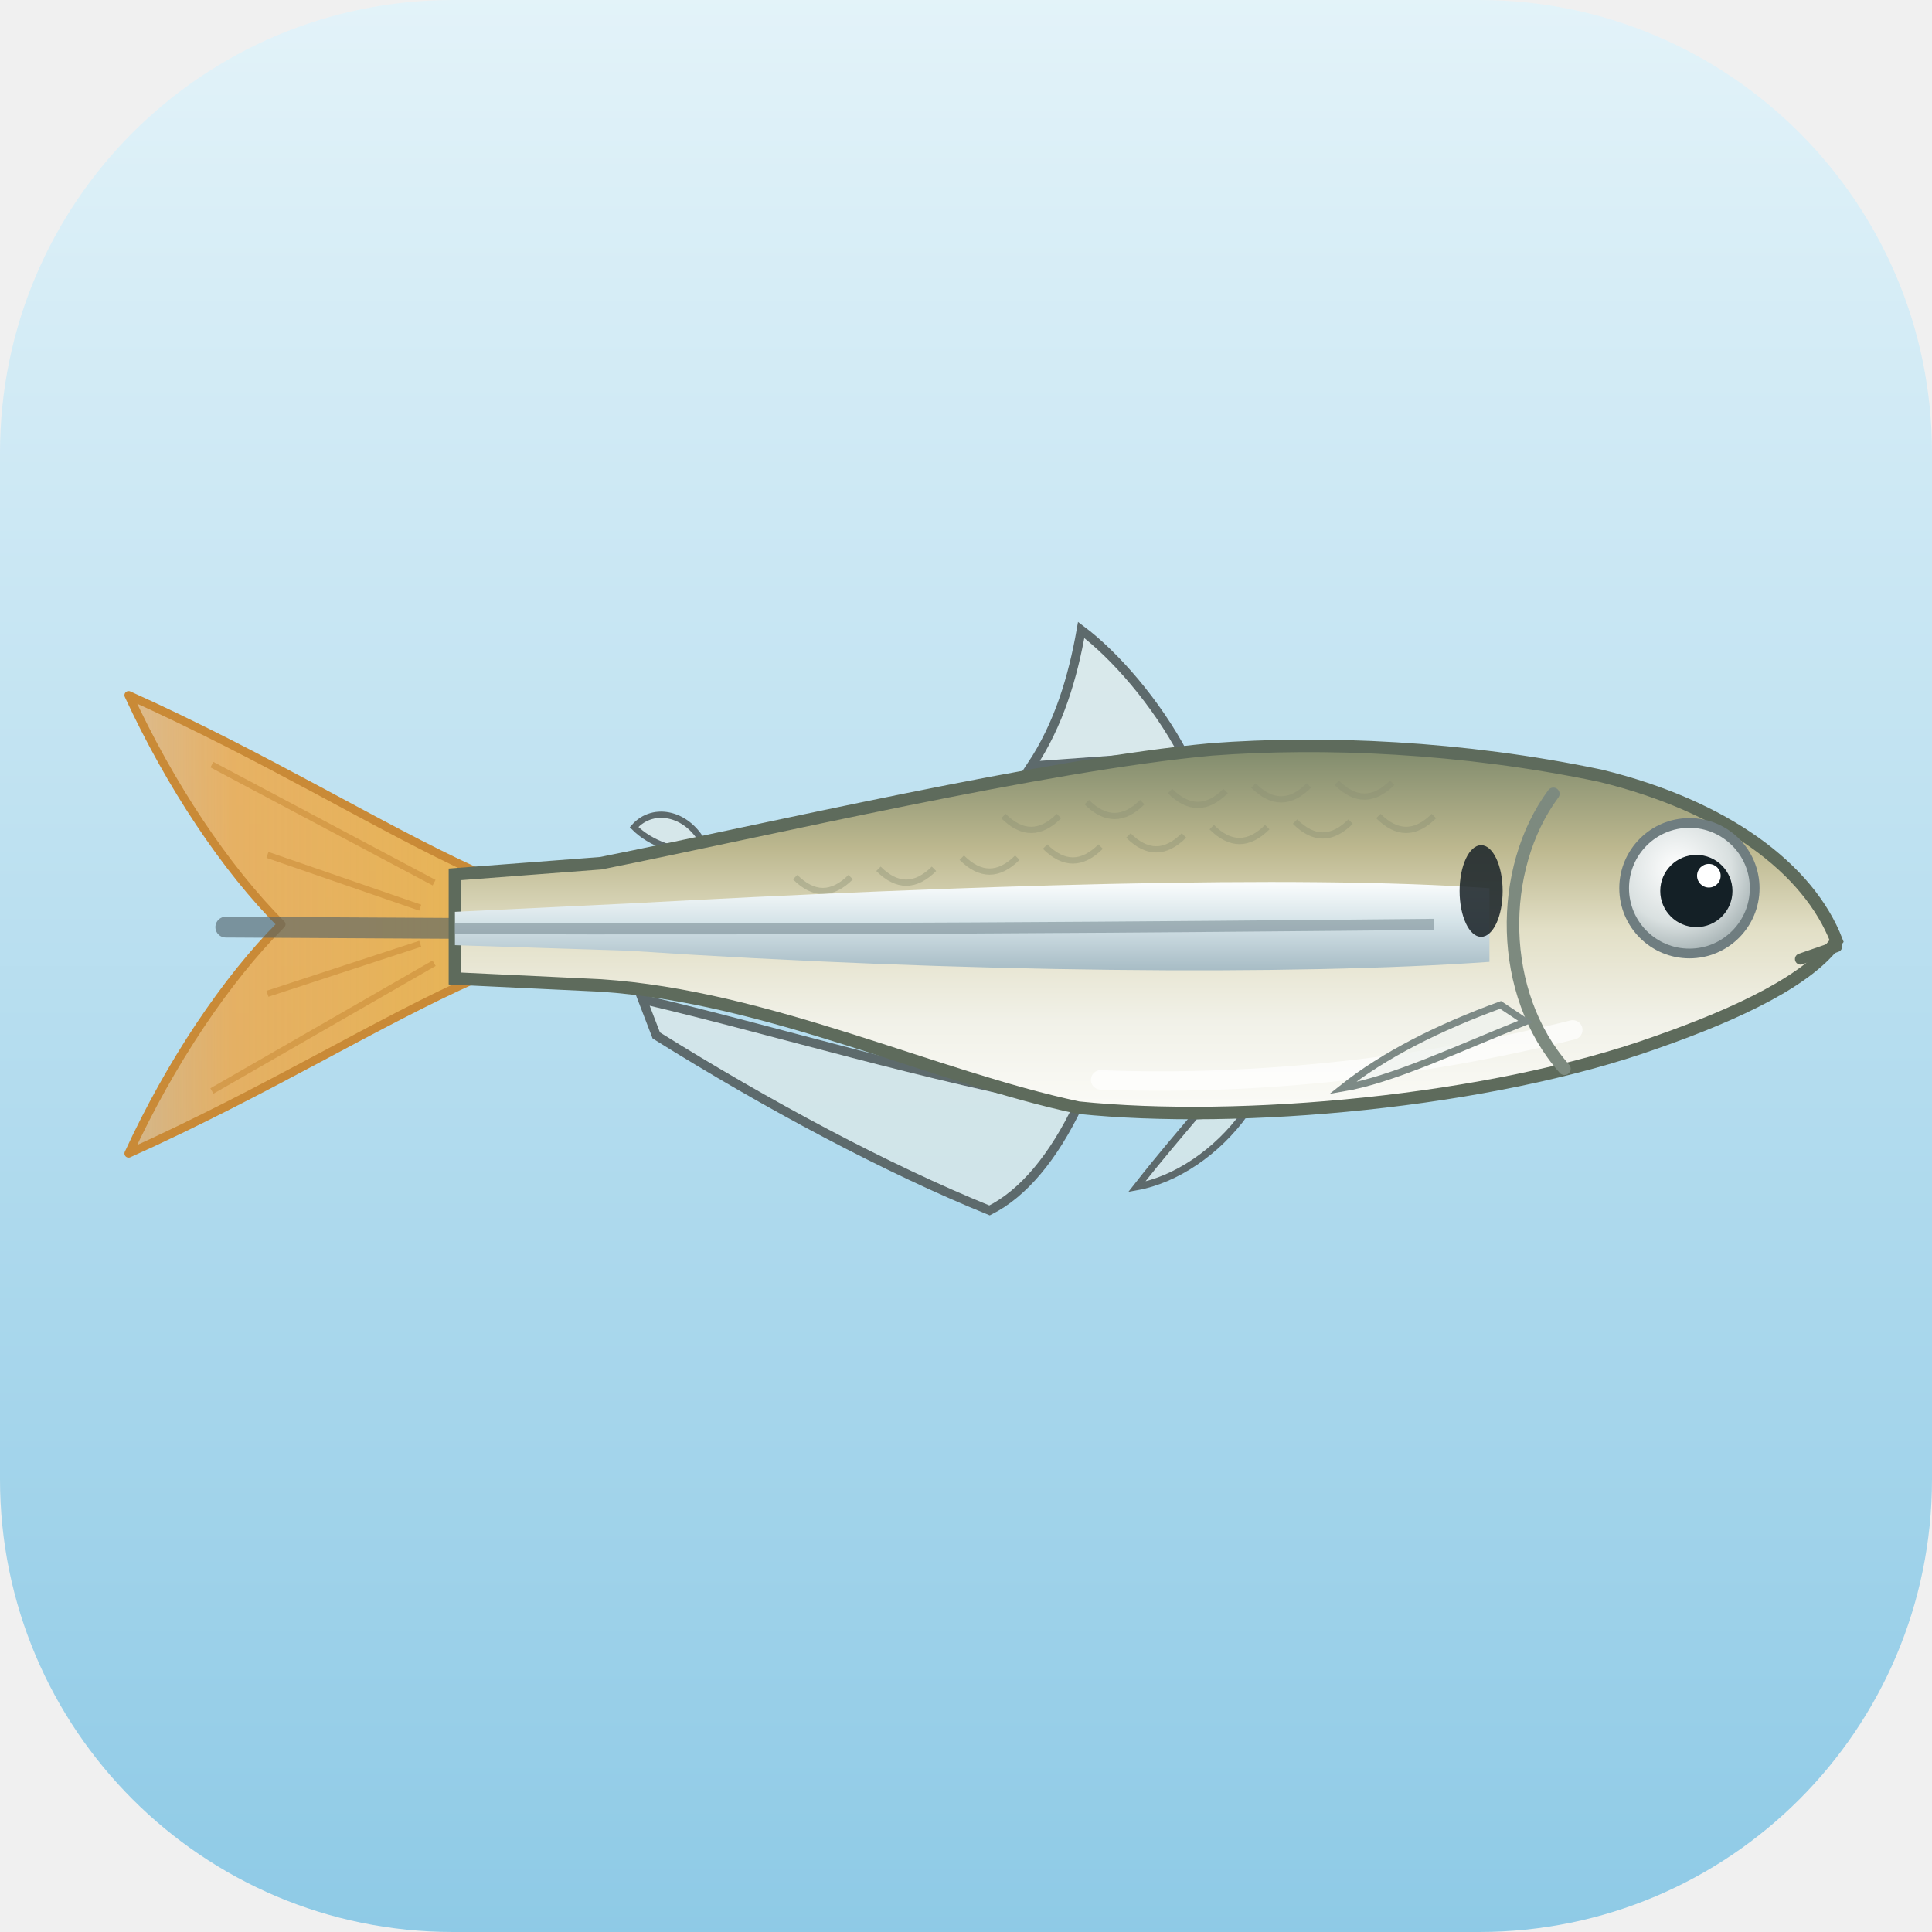
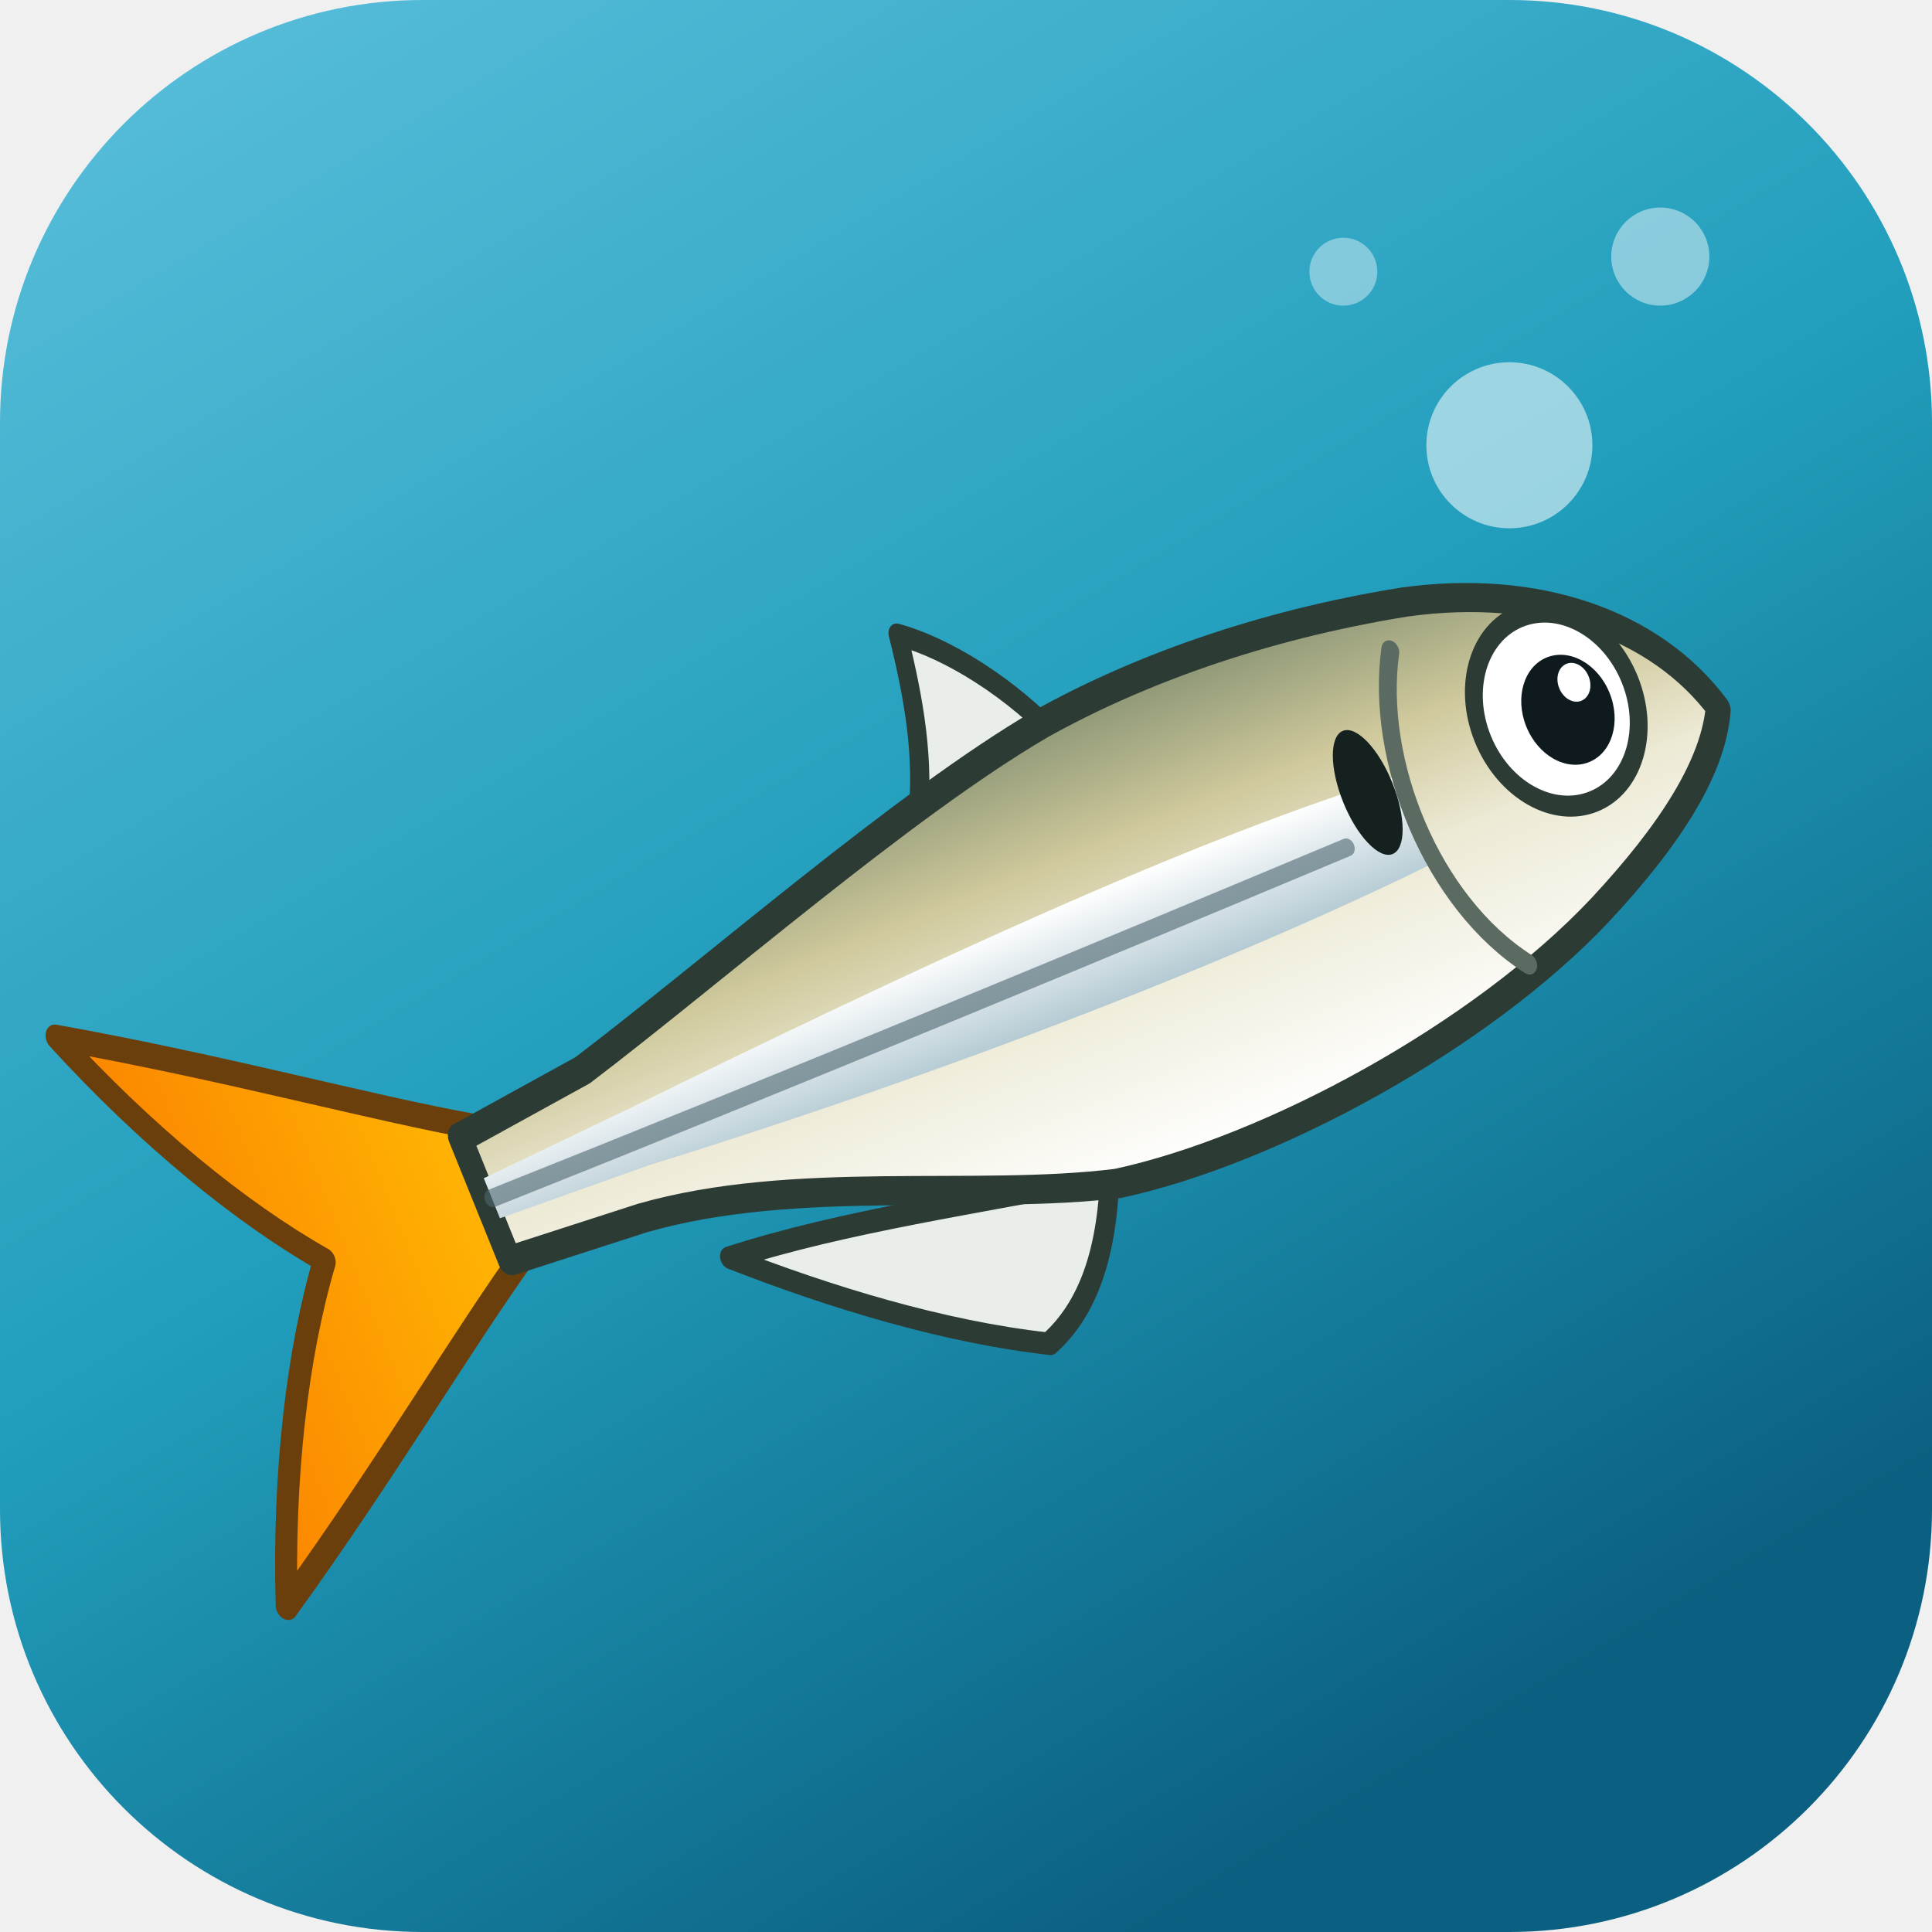
- <svg xmlns="http://www.w3.org/2000/svg" viewBox="0 0 64 64">
+ <svg xmlns="http://www.w3.org/2000/svg" viewBox="0 0 512 512">
  <defs>
-     <linearGradient id="bg" x1="0" y1="0" x2="0" y2="1">
-       <stop offset="0" stop-color="#e3f3f9" />
-       <stop offset="1" stop-color="#8ecae6" />
+     <linearGradient id="bg" x1="0" y1="0" x2="0.6" y2="1">
+       <stop offset="0" stop-color="#5cc0dc" />
+       <stop offset="0.55" stop-color="#219ebc" />
+       <stop offset="1" stop-color="#0b5f80" />
+     </linearGradient>
+     <linearGradient id="body" x1="0" y1="0" x2="0" y2="1">
+       <stop offset="0" stop-color="#8a9474" />
+       <stop offset="0.3" stop-color="#cfc99c" />
+       <stop offset="0.55" stop-color="#ece9d4" />
+       <stop offset="1" stop-color="#ffffff" />
+     </linearGradient>
+     <linearGradient id="band" x1="0" y1="0" x2="0" y2="1">
+       <stop offset="0" stop-color="#ffffff" />
+       <stop offset="1" stop-color="#b4cad3" />
+     </linearGradient>
+     <linearGradient id="tail" x1="1" y1="0.5" x2="0" y2="0.5">
+       <stop offset="0" stop-color="#ffb703" />
+       <stop offset="1" stop-color="#fb8500" />
    </linearGradient>
  </defs>
-   <rect width="64" height="64" rx="15" fill="url(#bg)" />
-   <g transform="translate(1.5 20.5) scale(0.46)">
-     <defs>
-       <linearGradient id="body" x1="0" y1="0" x2="0" y2="1">
-         <stop offset="0" stop-color="#7f8a6c" />
-         <stop offset="0.28" stop-color="#bdb88f" />
-         <stop offset="0.5" stop-color="#e2dfc6" />
-         <stop offset="0.75" stop-color="#f1f1e8" />
-         <stop offset="1" stop-color="#fbfbf7" />
-       </linearGradient>
-       <linearGradient id="band" x1="0" y1="0" x2="0" y2="1">
-         <stop offset="0" stop-color="#fbfdfd" />
-         <stop offset="0.45" stop-color="#d5e3e8" />
-         <stop offset="1" stop-color="#a7bcc5" />
-       </linearGradient>
-       <linearGradient id="tail" x1="1" y1="0.5" x2="0" y2="0.5">
-         <stop offset="0" stop-color="#e9b24f" stop-opacity="0.95" />
-         <stop offset="0.7" stop-color="#f0a541" stop-opacity="0.8" />
-         <stop offset="1" stop-color="#ef9a3c" stop-opacity="0.55" />
-       </linearGradient>
-       <radialGradient id="eye" cx="0.4" cy="0.35" r="0.7">
-         <stop offset="0" stop-color="#ffffff" />
-         <stop offset="0.6" stop-color="#d9e0e0" />
-         <stop offset="1" stop-color="#9eabad" />
-       </radialGradient>
-     </defs>
-     <g>
-       <path d="M31 18.2 C24 15 16 10 6 5.5 C9 12 13 18 17 22 C13 26 9 32 6 38.5 C16 34 24 29 31 25.9 Z" fill="url(#tail)" stroke="#c98a37" stroke-width="0.6" stroke-linejoin="round" />
-       <path d="M28 19 L12 10.5 M28 24.8 L12 34 M27 20.8 L16 17 M27 23.4 L16 27" stroke="#c98a37" stroke-width="0.45" opacity="0.55" />
-       <path d="M31 22.3 L13 22.2" stroke="#4f5f66" stroke-width="1.5" stroke-linecap="round" opacity="0.6" />
+   <rect width="512" height="512" rx="112" fill="url(#bg)" />
+   <circle cx="400" cy="118" r="22" fill="#fff" opacity="0.55" />
+   <circle cx="440" cy="68" r="13" fill="#fff" opacity="0.45" />
+   <circle cx="356" cy="72" r="9" fill="#fff" opacity="0.4" />
+   <g transform="translate(250 268) rotate(-22) translate(-234.5 -97) scale(3.5 4.4)">
+     <g stroke-linejoin="round" stroke-linecap="round">
+       <path d="M31 18 C24 14.5 15 9 4 3.5 C7.5 11 12 17.5 16.5 22 C12 26.5 7.5 33 4 40.5 C15 35 24 29.5 31 26 Z" fill="url(#tail)" stroke="#6b3f0c" stroke-width="1.6" />
+       <path d="M74 35 C71.5 39.5 68.5 42 65 43 C58 40 51 35.5 45 31 C54 31.5 64 33.5 74 35 Z" fill="#e9eee9" stroke="#2d3b35" stroke-width="1.4" />
+       <path d="M83 9.8 C81 5.5 77.5 1.8 74.5 0 C73.8 4 72.8 7.6 70.6 10.8 Z" fill="#e9eee9" stroke="#2d3b35" stroke-width="1.4" />
+       <path d="M130 22.6 C128 16.5 121 11.6 111 9.6 C100 7.6 90 7.4 82 8.2 C70 9.6 52 14.6 40 17.2 L29.5 18.2 L29.5 26.2 L40 26.8 C52 27.8 64 33.4 74.4 35.6 C86 37.2 104 35.6 116 31.2 C123 28.6 128 25.8 130 22.6 Z" fill="url(#body)" stroke="#2d3b35" stroke-width="1.8" />
+       <path d="M106 19.2 C90 18 66 19 42 20.4 L30 21 L30 23.6 L42 24 C66 25.6 90 25.8 106 24.8 Z" fill="url(#band)" />
+       <path d="M100 22 C80 22.2 55 22.4 30 22.3" stroke="#4d6570" stroke-width="1.1" fill="none" opacity="0.6" />
+       <ellipse cx="103" cy="19.4" rx="2" ry="4" fill="#15211f" />
+       <path d="M108.6 12 C104.4 17.8 104.4 27 109.4 32.6" stroke="#5b6b62" stroke-width="1.3" fill="none" />
+       <circle cx="118.6" cy="19" r="6" fill="#fff" stroke="#2d3b35" stroke-width="1.3" />
+       <circle cx="119.4" cy="19.3" r="3.4" fill="#0f1a1f" />
+       <circle cx="120.6" cy="17.9" r="1.2" fill="#fff" />
    </g>
-     <g fill="#e6ebe6" fill-opacity="0.6" stroke="#5d6a6c" stroke-width="0.65">
-       <path d="M82 9.8 C80 6 77 2.6 74.6 0.8 C74 4.2 73 7.6 71 10.6 Z" />
-       <path d="M47.5 16.4 C46.4 14 43.8 13.4 42.4 15 C43.6 16.2 45.4 16.8 47.5 16.9 Z" stroke-width="0.45" />
-       <path d="M74.4 35 C72.6 38.8 70.4 41.4 68 42.6 C60.6 39.6 52 35 44 30 L43 27.4 C52.4 29.6 63.4 33 74.4 35 Z" />
-       <path d="M86.4 35.6 C84.4 38.4 81.4 40.4 78.6 40.9 C80.4 38.6 81.8 37 82.8 35.8 Z" stroke-width="0.5" />
-     </g>
-     <path d="M129 23.2 C127 18 121 13.5 112 11.3 C102 9.2 92 8.8 84 9.4 C72 10.5 52 15.2 40 17.6 L29.5 18.4 L29.5 25.9 L40 26.4 C52 27.2 64 33 74.4 35.2 C86 36.4 104 34.8 116 30.5 C122 28.4 127 26 129 23.2 Z" fill="url(#body)" stroke="#5e6b5c" stroke-width="0.9" />
-     <g stroke="#8a8f73" stroke-width="0.45" fill="none" opacity="0.4">
-       <path d="M96 14.2 q2 2 4 0 M90 14.6 q2 2 4 0 M84 15 q2 2 4 0 M78 15.6 q2 2 4 0 M72 16.4 q2 2 4 0 M66 17.2 q2 2 4 0 M60 18 q2 2 4 0 M54 18.6 q2 2 4 0" />
-       <path d="M93 11.8 q2 2 4 0 M87 12 q2 2 4 0 M81 12.4 q2 2 4 0 M75 13.2 q2 2 4 0 M69 14.2 q2 2 4 0" />
-     </g>
-     <path d="M104 19.4 C90 18.4 66 19.2 42 20.5 L29.5 21.1 L29.5 23.5 L42 23.9 C66 25.5 90 25.7 104 24.7 Z" fill="url(#band)" />
-     <path d="M100 22 C80 22.2 55 22.4 29.5 22.3" stroke="#5f747d" stroke-width="0.8" fill="none" opacity="0.45" />
-     <path d="M110 29.6 C98 32.6 86 33.6 76 33.2" stroke="#ffffff" stroke-width="1.4" fill="none" opacity="0.7" stroke-linecap="round" />
-     <ellipse cx="103.4" cy="19.6" rx="1.55" ry="3.3" fill="#1d272b" opacity="0.88" />
-     <path d="M108.6 12.6 C104.6 18 104.6 27 109.4 32.4" stroke="#7d8a7f" stroke-width="0.9" fill="none" stroke-linecap="round" />
-     <path d="M106.6 29 C101.6 31 97 33.2 93.4 33.8 C96.4 31.4 100.4 29.4 104.8 27.8 Z" fill="#eef2ee" fill-opacity="0.7" stroke="#7d8a86" stroke-width="0.5" />
-     <circle cx="118.4" cy="19.4" r="4.7" fill="url(#eye)" stroke="#6f7d80" stroke-width="0.7" />
-     <circle cx="118.9" cy="19.6" r="2.6" fill="#142026" />
-     <circle cx="119.8" cy="18.5" r="0.85" fill="#fff" />
-     <path d="M129 23.6 L126.4 24.5" stroke="#5e6b5c" stroke-width="0.8" stroke-linecap="round" />
  </g>
</svg>
